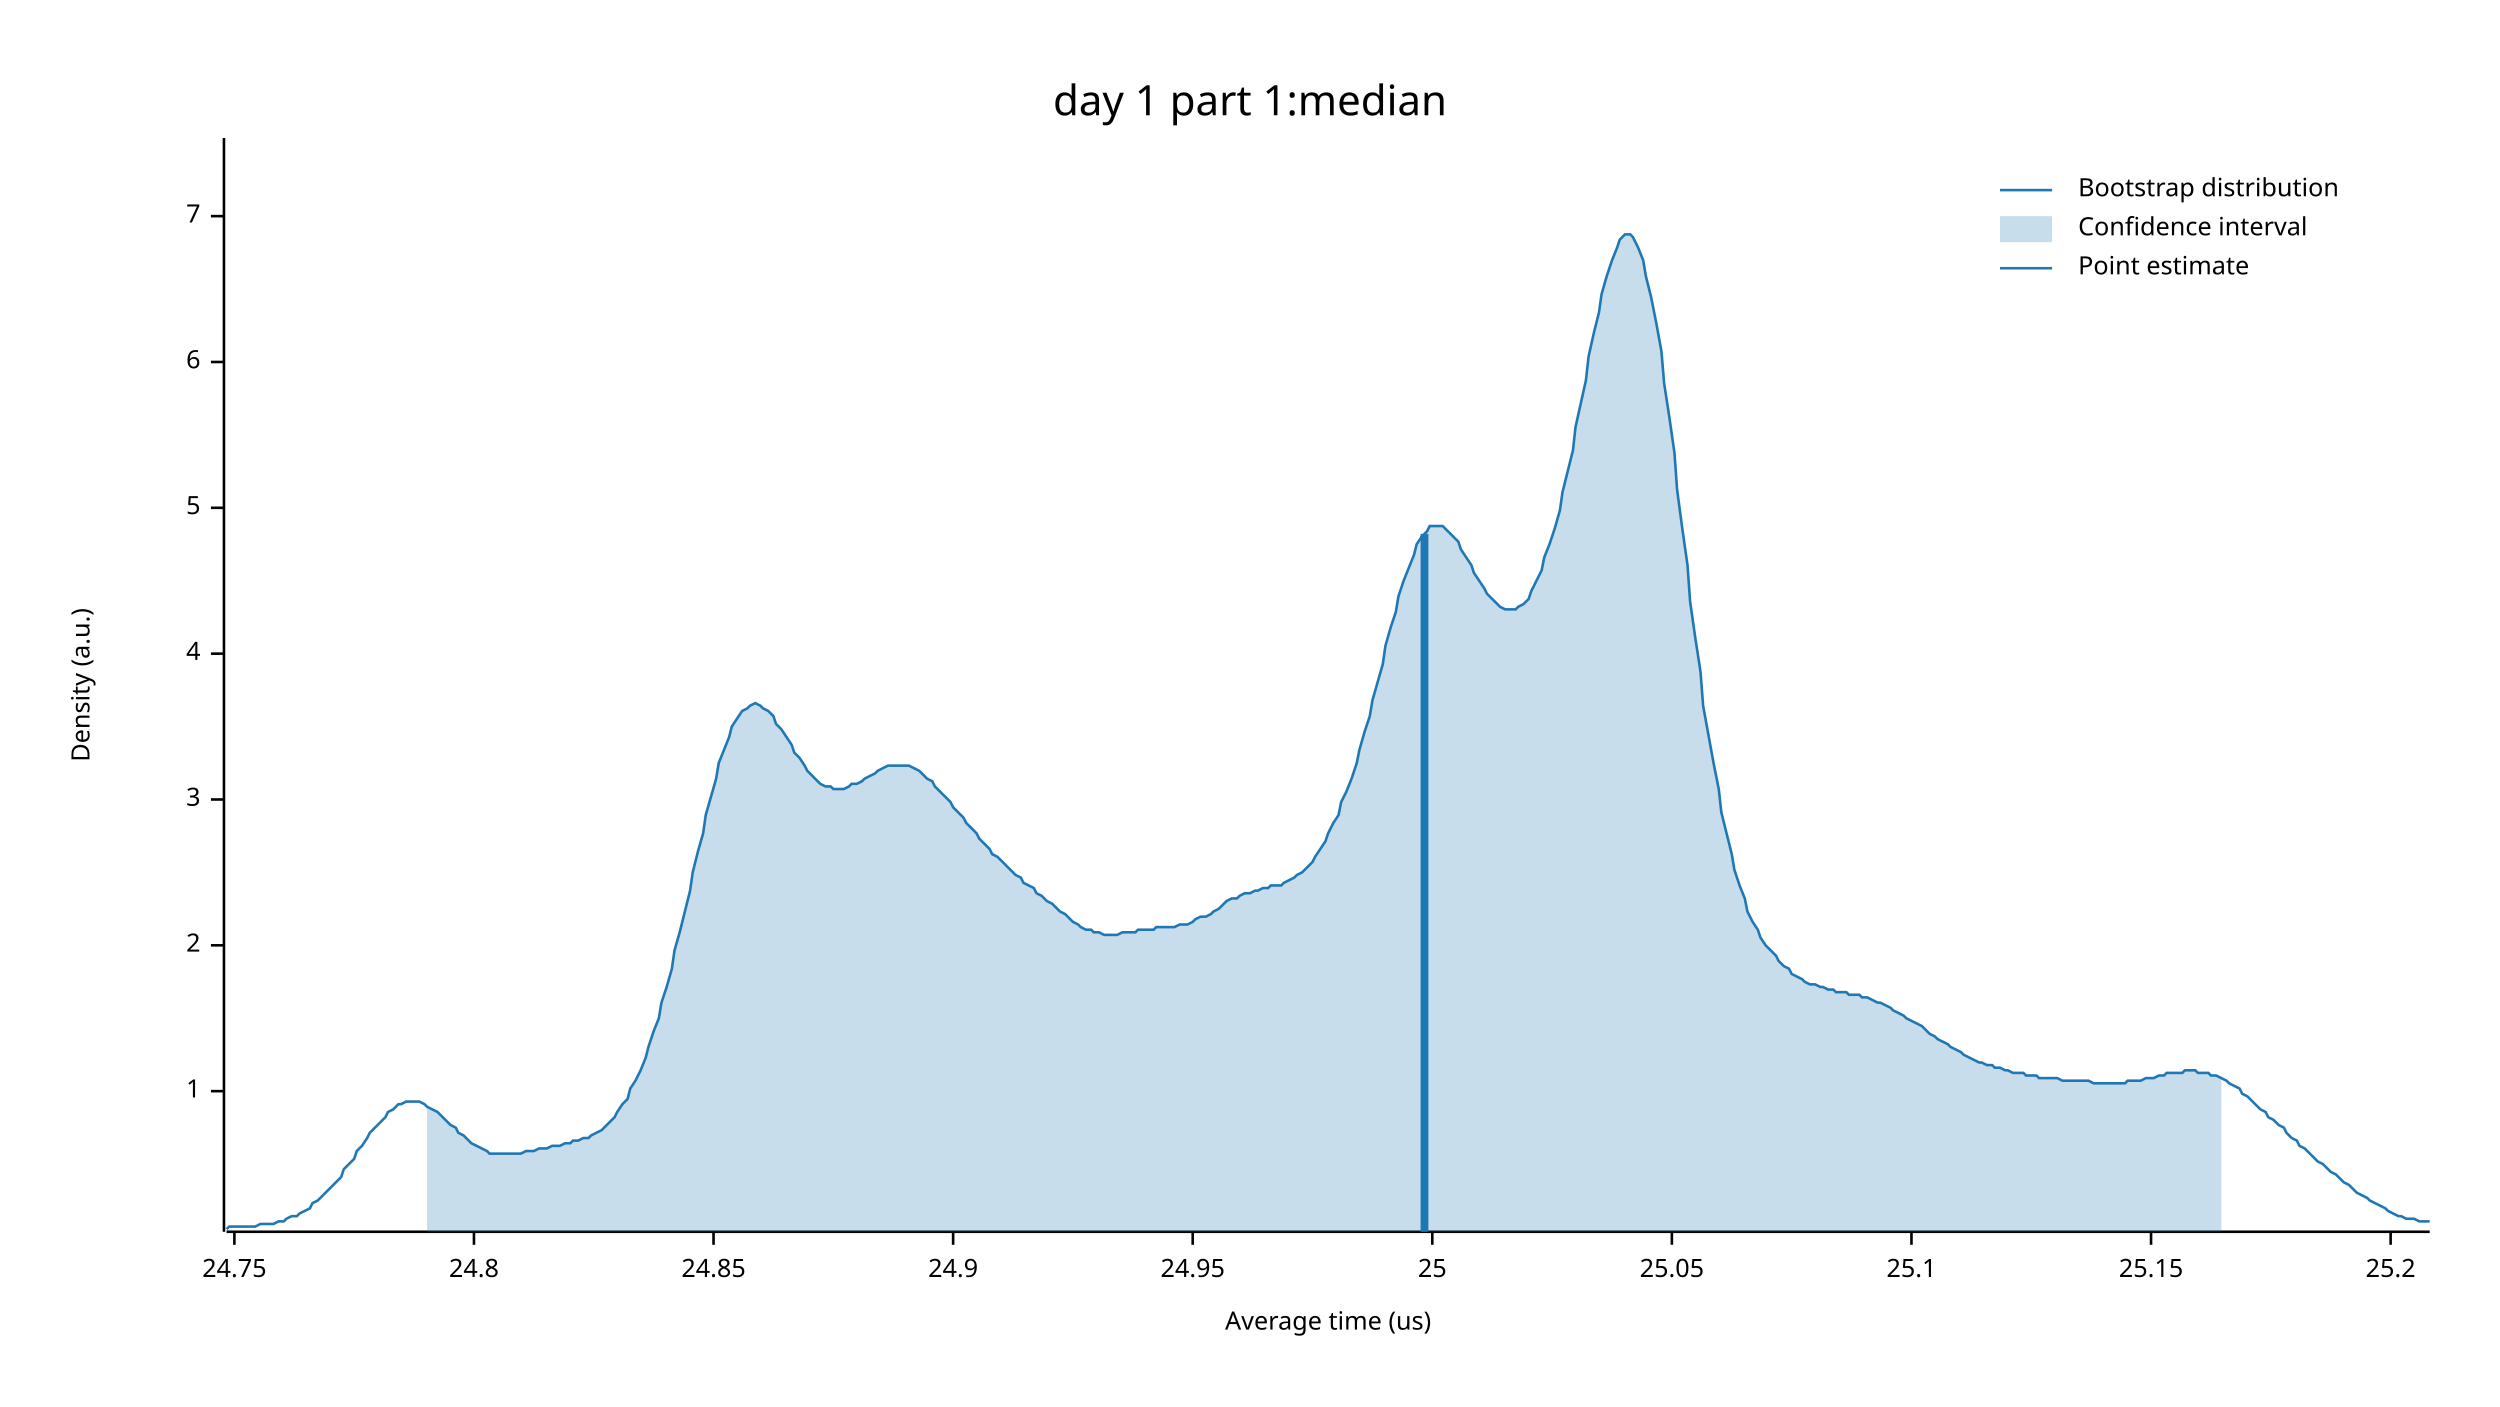
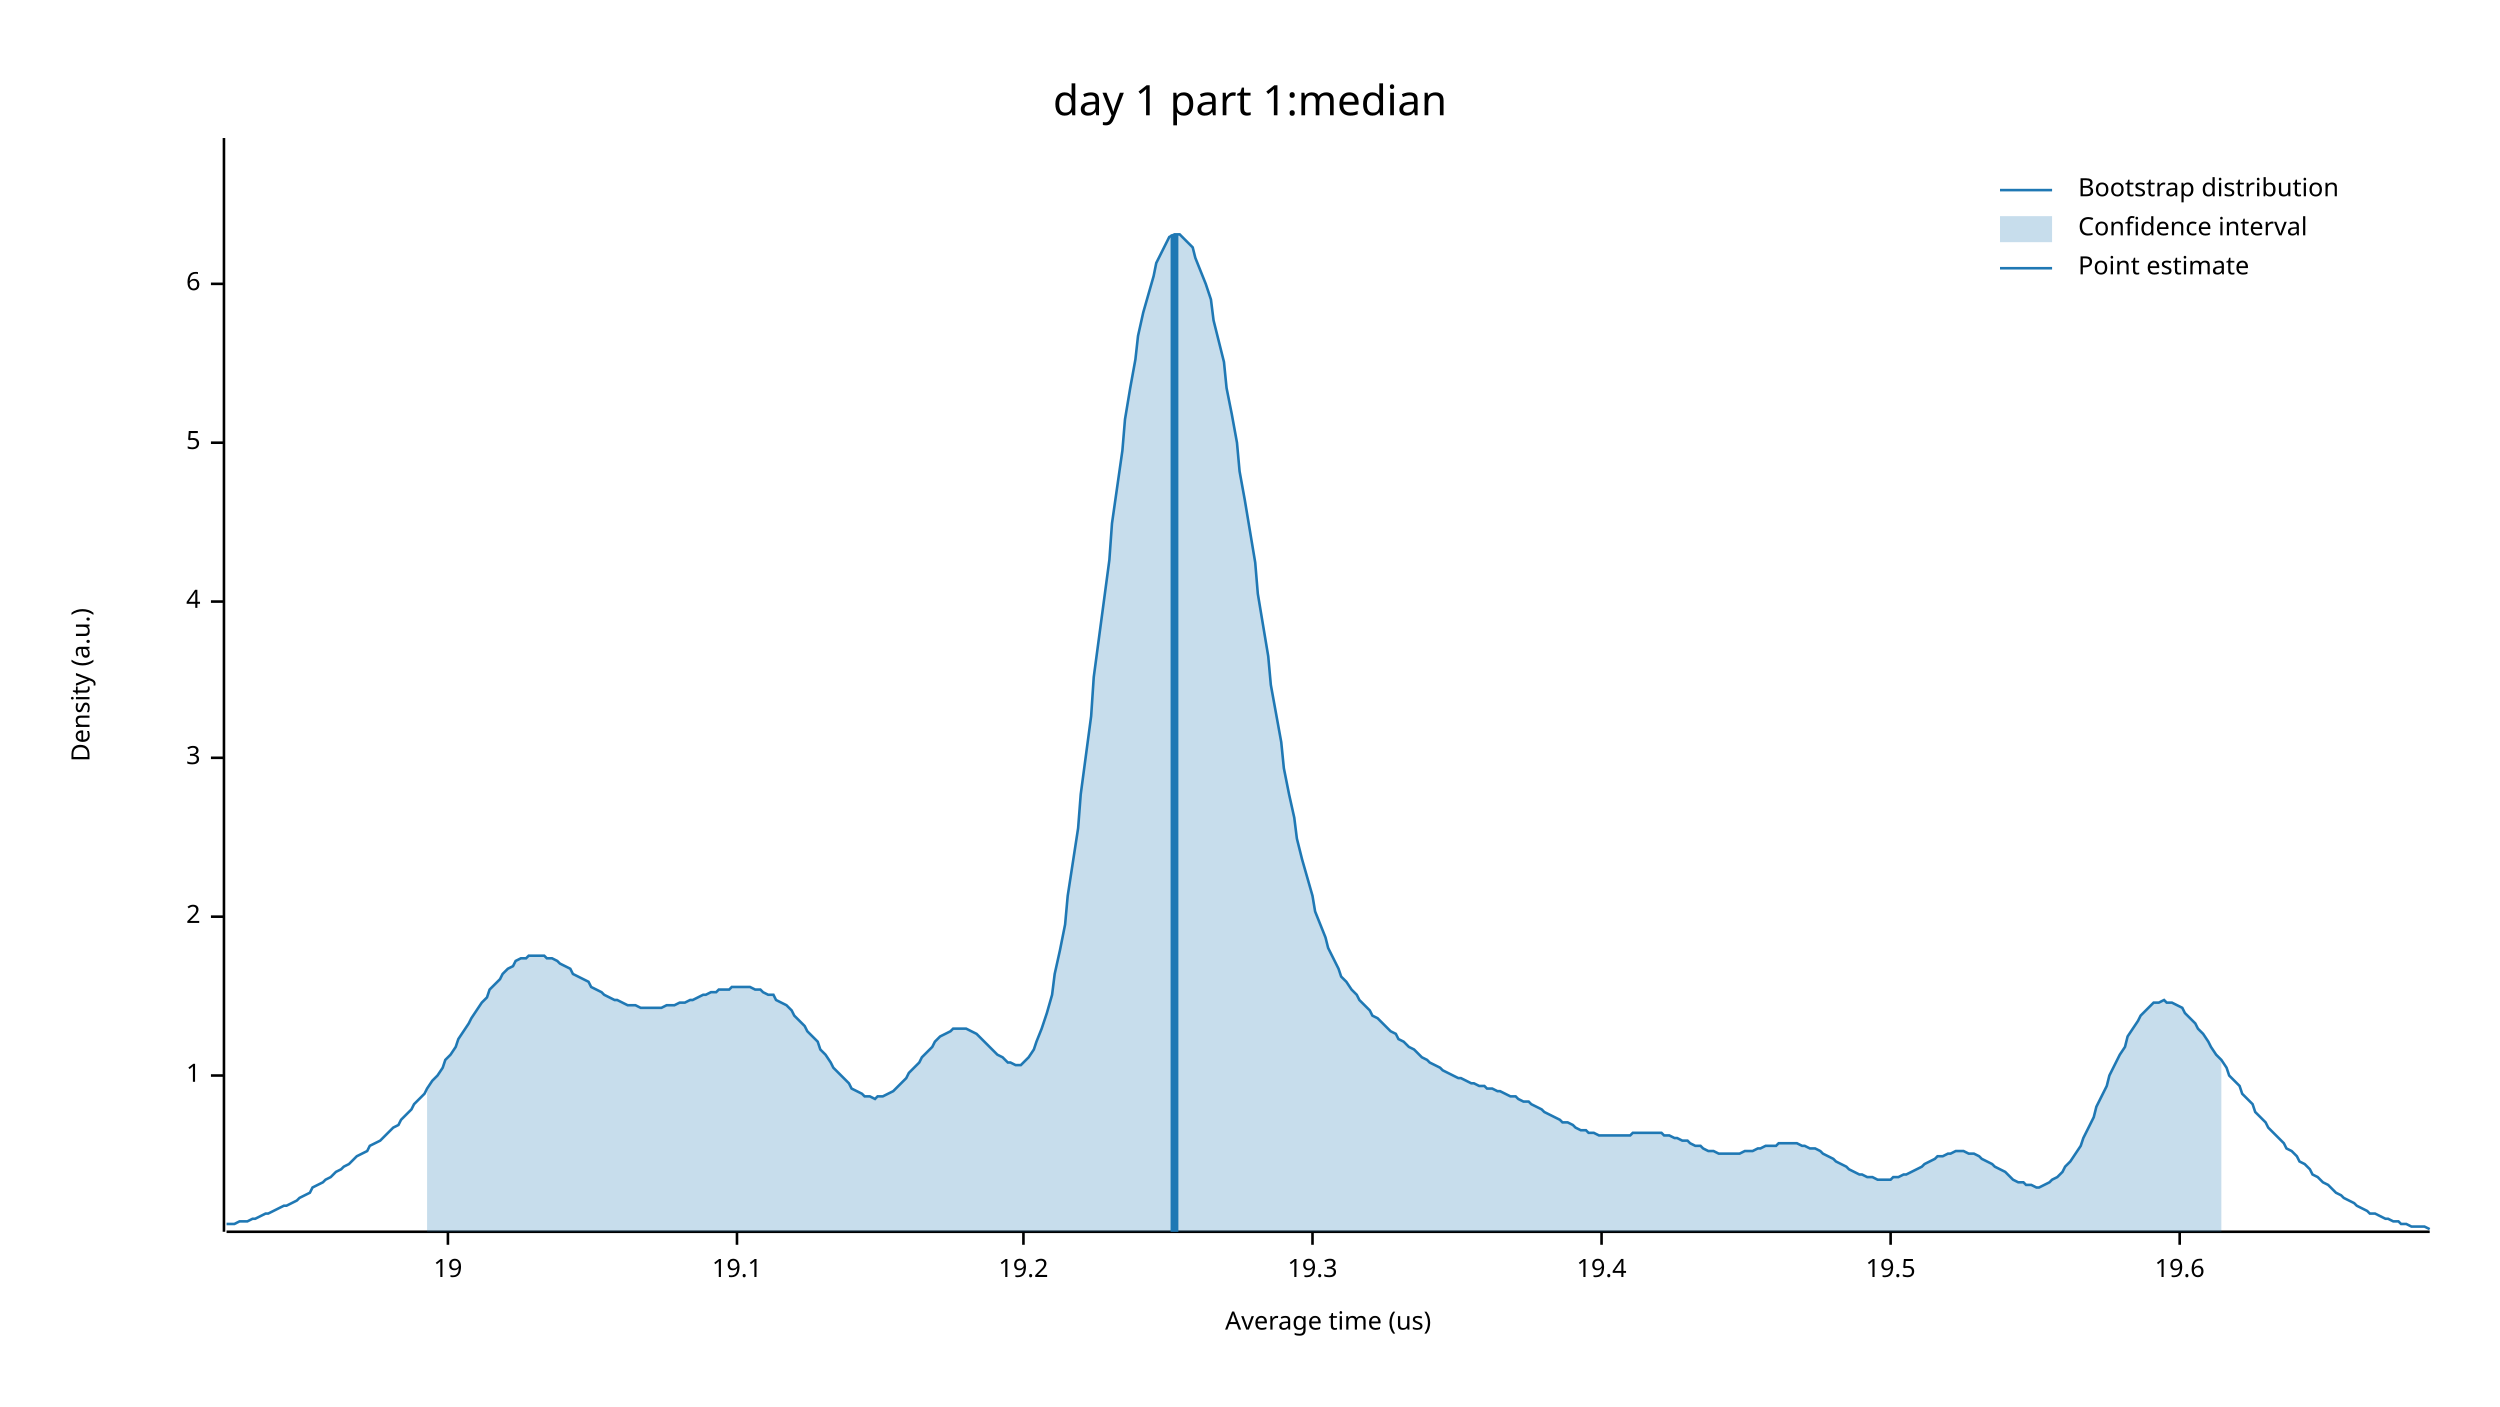
<svg xmlns="http://www.w3.org/2000/svg" width="960" height="540" viewBox="0 0 960 540">
  <text x="480" y="32" dy="0.76em" text-anchor="middle" font-family="sans-serif" font-size="16.129" opacity="1" fill="#000000">
day 1 part 1:median
</text>
  <text x="27" y="263" dy="0.76em" text-anchor="middle" font-family="sans-serif" font-size="9.677" opacity="1" fill="#000000" transform="rotate(270, 27, 263)">
Density (a.u.)
</text>
  <text x="510" y="513" dy="-0.5ex" text-anchor="middle" font-family="sans-serif" font-size="9.677" opacity="1" fill="#000000">
Average time (us)
</text>
  <polyline fill="none" opacity="1" stroke="#000000" stroke-width="1" points="86,53 86,473 " />
-   <text x="77" y="419" dy="0.5ex" text-anchor="end" font-family="sans-serif" font-size="9.677" opacity="1" fill="#000000">
+   <text x="77" y="413" dy="0.5ex" text-anchor="end" font-family="sans-serif" font-size="9.677" opacity="1" fill="#000000">
1
</text>
-   <polyline fill="none" opacity="1" stroke="#000000" stroke-width="1" points="81,419 86,419 " />
-   <text x="77" y="363" dy="0.5ex" text-anchor="end" font-family="sans-serif" font-size="9.677" opacity="1" fill="#000000">
+   <polyline fill="none" opacity="1" stroke="#000000" stroke-width="1" points="81,413 86,413 " />
+   <text x="77" y="352" dy="0.5ex" text-anchor="end" font-family="sans-serif" font-size="9.677" opacity="1" fill="#000000">
2
</text>
-   <polyline fill="none" opacity="1" stroke="#000000" stroke-width="1" points="81,363 86,363 " />
-   <text x="77" y="307" dy="0.5ex" text-anchor="end" font-family="sans-serif" font-size="9.677" opacity="1" fill="#000000">
+   <polyline fill="none" opacity="1" stroke="#000000" stroke-width="1" points="81,352 86,352 " />
+   <text x="77" y="291" dy="0.5ex" text-anchor="end" font-family="sans-serif" font-size="9.677" opacity="1" fill="#000000">
3
</text>
-   <polyline fill="none" opacity="1" stroke="#000000" stroke-width="1" points="81,307 86,307 " />
-   <text x="77" y="251" dy="0.5ex" text-anchor="end" font-family="sans-serif" font-size="9.677" opacity="1" fill="#000000">
+   <polyline fill="none" opacity="1" stroke="#000000" stroke-width="1" points="81,291 86,291 " />
+   <text x="77" y="231" dy="0.5ex" text-anchor="end" font-family="sans-serif" font-size="9.677" opacity="1" fill="#000000">
4
</text>
-   <polyline fill="none" opacity="1" stroke="#000000" stroke-width="1" points="81,251 86,251 " />
-   <text x="77" y="195" dy="0.5ex" text-anchor="end" font-family="sans-serif" font-size="9.677" opacity="1" fill="#000000">
+   <polyline fill="none" opacity="1" stroke="#000000" stroke-width="1" points="81,231 86,231 " />
+   <text x="77" y="170" dy="0.5ex" text-anchor="end" font-family="sans-serif" font-size="9.677" opacity="1" fill="#000000">
5
</text>
-   <polyline fill="none" opacity="1" stroke="#000000" stroke-width="1" points="81,195 86,195 " />
-   <text x="77" y="139" dy="0.5ex" text-anchor="end" font-family="sans-serif" font-size="9.677" opacity="1" fill="#000000">
+   <polyline fill="none" opacity="1" stroke="#000000" stroke-width="1" points="81,170 86,170 " />
+   <text x="77" y="109" dy="0.5ex" text-anchor="end" font-family="sans-serif" font-size="9.677" opacity="1" fill="#000000">
6
</text>
-   <polyline fill="none" opacity="1" stroke="#000000" stroke-width="1" points="81,139 86,139 " />
-   <text x="77" y="83" dy="0.5ex" text-anchor="end" font-family="sans-serif" font-size="9.677" opacity="1" fill="#000000">
- 7
+   <polyline fill="none" opacity="1" stroke="#000000" stroke-width="1" points="81,109 86,109 " />
+   <polyline fill="none" opacity="1" stroke="#000000" stroke-width="1" points="87,473 933,473 " />
+   <text x="172" y="483" dy="0.76em" text-anchor="middle" font-family="sans-serif" font-size="9.677" opacity="1" fill="#000000">
+ 19
</text>
-   <polyline fill="none" opacity="1" stroke="#000000" stroke-width="1" points="81,83 86,83 " />
-   <polyline fill="none" opacity="1" stroke="#000000" stroke-width="1" points="87,473 933,473 " />
-   <text x="90" y="483" dy="0.76em" text-anchor="middle" font-family="sans-serif" font-size="9.677" opacity="1" fill="#000000">
- 24.75
+   <polyline fill="none" opacity="1" stroke="#000000" stroke-width="1" points="172,473 172,478 " />
+   <text x="283" y="483" dy="0.76em" text-anchor="middle" font-family="sans-serif" font-size="9.677" opacity="1" fill="#000000">
+ 19.1
</text>
-   <polyline fill="none" opacity="1" stroke="#000000" stroke-width="1" points="90,473 90,478 " />
-   <text x="182" y="483" dy="0.76em" text-anchor="middle" font-family="sans-serif" font-size="9.677" opacity="1" fill="#000000">
- 24.8
+   <polyline fill="none" opacity="1" stroke="#000000" stroke-width="1" points="283,473 283,478 " />
+   <text x="393" y="483" dy="0.76em" text-anchor="middle" font-family="sans-serif" font-size="9.677" opacity="1" fill="#000000">
+ 19.2
</text>
-   <polyline fill="none" opacity="1" stroke="#000000" stroke-width="1" points="182,473 182,478 " />
-   <text x="274" y="483" dy="0.76em" text-anchor="middle" font-family="sans-serif" font-size="9.677" opacity="1" fill="#000000">
- 24.85
+   <polyline fill="none" opacity="1" stroke="#000000" stroke-width="1" points="393,473 393,478 " />
+   <text x="504" y="483" dy="0.76em" text-anchor="middle" font-family="sans-serif" font-size="9.677" opacity="1" fill="#000000">
+ 19.3
</text>
-   <polyline fill="none" opacity="1" stroke="#000000" stroke-width="1" points="274,473 274,478 " />
-   <text x="366" y="483" dy="0.76em" text-anchor="middle" font-family="sans-serif" font-size="9.677" opacity="1" fill="#000000">
- 24.9
+   <polyline fill="none" opacity="1" stroke="#000000" stroke-width="1" points="504,473 504,478 " />
+   <text x="615" y="483" dy="0.76em" text-anchor="middle" font-family="sans-serif" font-size="9.677" opacity="1" fill="#000000">
+ 19.4
</text>
-   <polyline fill="none" opacity="1" stroke="#000000" stroke-width="1" points="366,473 366,478 " />
-   <text x="458" y="483" dy="0.76em" text-anchor="middle" font-family="sans-serif" font-size="9.677" opacity="1" fill="#000000">
- 24.95
+   <polyline fill="none" opacity="1" stroke="#000000" stroke-width="1" points="615,473 615,478 " />
+   <text x="726" y="483" dy="0.76em" text-anchor="middle" font-family="sans-serif" font-size="9.677" opacity="1" fill="#000000">
+ 19.5
</text>
-   <polyline fill="none" opacity="1" stroke="#000000" stroke-width="1" points="458,473 458,478 " />
-   <text x="550" y="483" dy="0.76em" text-anchor="middle" font-family="sans-serif" font-size="9.677" opacity="1" fill="#000000">
- 25
+   <polyline fill="none" opacity="1" stroke="#000000" stroke-width="1" points="726,473 726,478 " />
+   <text x="837" y="483" dy="0.76em" text-anchor="middle" font-family="sans-serif" font-size="9.677" opacity="1" fill="#000000">
+ 19.6
</text>
-   <polyline fill="none" opacity="1" stroke="#000000" stroke-width="1" points="550,473 550,478 " />
-   <text x="642" y="483" dy="0.76em" text-anchor="middle" font-family="sans-serif" font-size="9.677" opacity="1" fill="#000000">
- 25.05
- </text>
-   <polyline fill="none" opacity="1" stroke="#000000" stroke-width="1" points="642,473 642,478 " />
-   <text x="734" y="483" dy="0.76em" text-anchor="middle" font-family="sans-serif" font-size="9.677" opacity="1" fill="#000000">
- 25.1
- </text>
-   <polyline fill="none" opacity="1" stroke="#000000" stroke-width="1" points="734,473 734,478 " />
-   <text x="826" y="483" dy="0.76em" text-anchor="middle" font-family="sans-serif" font-size="9.677" opacity="1" fill="#000000">
- 25.15
- </text>
-   <polyline fill="none" opacity="1" stroke="#000000" stroke-width="1" points="826,473 826,478 " />
-   <text x="918" y="483" dy="0.76em" text-anchor="middle" font-family="sans-serif" font-size="9.677" opacity="1" fill="#000000">
- 25.2
- </text>
-   <polyline fill="none" opacity="1" stroke="#000000" stroke-width="1" points="918,473 918,478 " />
-   <polyline fill="none" opacity="1" stroke="#1F78B4" stroke-width="1" points="87,472 88,471 90,471 92,471 93,471 95,471 97,471 98,471 100,470 102,470 103,470 105,470 107,469 109,469 110,468 112,467 114,467 115,466 117,465 119,464 120,462 122,461 124,459 125,458 127,456 129,454 131,452 132,449 134,447 136,445 137,442 139,440 141,437 142,435 144,433 146,431 148,429 149,427 151,426 153,424 154,424 156,423 158,423 159,423 161,423 163,424 164,425 166,426 168,427 170,429 171,430 173,432 175,433 176,435 178,436 180,438 181,439 183,440 185,441 187,442 188,443 190,443 192,443 193,443 195,443 197,443 198,443 200,443 202,442 203,442 205,442 207,441 209,441 210,441 212,440 214,440 215,440 217,439 219,439 220,438 222,438 224,437 226,437 227,436 229,435 231,434 232,433 234,431 236,429 237,427 239,424 241,422 242,418 244,415 246,411 248,406 249,402 251,396 253,391 254,385 256,379 258,372 259,365 261,358 263,350 265,342 266,335 268,327 270,320 271,313 273,306 275,299 276,293 278,288 280,283 281,279 283,276 285,273 287,272 288,271 290,270 292,271 293,272 295,273 297,275 298,278 300,280 302,283 304,286 305,289 307,291 309,294 310,296 312,298 314,300 315,301 317,302 319,302 320,303 322,303 324,303 326,302 327,301 329,301 331,300 332,299 334,298 336,297 337,296 339,295 341,294 343,294 344,294 346,294 348,294 349,294 351,295 353,296 354,297 356,299 358,300 359,302 361,304 363,306 365,308 366,310 368,312 370,314 371,316 373,318 375,320 376,322 378,324 380,326 381,328 383,329 385,331 387,333 388,334 390,336 392,337 393,339 395,340 397,341 398,343 400,344 402,346 404,347 405,348 407,350 409,351 410,352 412,354 414,355 415,356 417,357 419,357 420,358 422,358 424,359 426,359 427,359 429,359 431,358 432,358 434,358 436,358 437,357 439,357 441,357 443,357 444,356 446,356 448,356 449,356 451,356 453,355 454,355 456,355 458,354 459,353 461,352 463,352 465,351 466,350 468,349 470,347 471,346 473,345 475,345 476,344 478,343 480,343 482,342 483,342 485,341 487,341 488,340 490,340 492,340 493,339 495,338 497,337 498,336 500,335 502,333 504,331 505,329 507,326 509,323 510,320 512,316 514,313 515,308 517,304 519,299 521,293 522,288 524,281 526,275 527,269 529,262 531,255 532,248 534,241 536,235 537,229 539,223 541,218 543,213 544,209 546,206 548,204 549,202 551,202 553,202 554,202 556,204 558,206 560,208 561,211 563,214 565,217 566,220 568,223 570,226 571,228 573,230 575,232 576,233 578,234 580,234 582,234 583,233 585,232 587,230 588,227 590,223 592,219 593,214 595,209 597,203 599,196 600,189 602,181 604,173 605,164 607,155 609,146 610,137 612,128 614,120 615,113 617,106 619,100 621,95 622,92 624,90 626,90 627,91 629,95 631,100 632,106 634,114 636,124 638,135 639,147 641,160 643,174 644,188 646,203 648,217 649,231 651,245 653,258 654,271 656,282 658,293 660,303 661,312 663,320 665,328 666,334 668,340 670,345 671,350 673,354 675,357 676,360 678,363 680,365 682,367 683,369 685,371 687,372 688,374 690,375 692,376 693,377 695,378 697,378 699,379 700,379 702,380 704,380 705,381 707,381 709,381 710,382 712,382 714,382 715,383 717,383 719,384 721,385 722,385 724,386 726,387 727,388 729,389 731,390 732,391 734,392 736,393 738,394 739,395 741,397 743,398 744,399 746,400 748,401 749,402 751,403 753,404 754,405 756,406 758,407 760,408 761,408 763,409 765,409 766,410 768,410 770,411 771,411 773,412 775,412 777,412 778,413 780,413 782,413 783,414 785,414 787,414 788,414 790,414 792,415 793,415 795,415 797,415 799,415 800,415 802,415 804,416 805,416 807,416 809,416 810,416 812,416 814,416 816,416 817,415 819,415 821,415 822,415 824,414 826,414 827,414 829,413 831,413 832,412 834,412 836,412 838,412 839,411 841,411 843,411 844,412 846,412 848,412 849,413 851,413 853,414 855,415 856,416 858,417 860,418 861,420 863,421 865,423 866,424 868,426 870,427 871,429 873,430 875,432 877,433 878,435 880,437 882,438 883,440 885,441 887,443 888,444 890,446 892,447 894,449 895,450 897,451 899,453 900,454 902,455 904,457 905,458 907,459 909,460 910,461 912,462 914,463 916,464 917,465 919,466 921,467 922,467 924,468 926,468 927,468 929,469 931,469 933,469 " />
-   <polygon opacity="0.25" fill="#1F78B4" points="164,425 166,426 168,427 170,429 171,430 173,432 175,433 176,435 178,436 180,438 181,439 183,440 185,441 187,442 188,443 190,443 192,443 193,443 195,443 197,443 198,443 200,443 202,442 203,442 205,442 207,441 209,441 210,441 212,440 214,440 215,440 217,439 219,439 220,438 222,438 224,437 226,437 227,436 229,435 231,434 232,433 234,431 236,429 237,427 239,424 241,422 242,418 244,415 246,411 248,406 249,402 251,396 253,391 254,385 256,379 258,372 259,365 261,358 263,350 265,342 266,335 268,327 270,320 271,313 273,306 275,299 276,293 278,288 280,283 281,279 283,276 285,273 287,272 288,271 290,270 292,271 293,272 295,273 297,275 298,278 300,280 302,283 304,286 305,289 307,291 309,294 310,296 312,298 314,300 315,301 317,302 319,302 320,303 322,303 324,303 326,302 327,301 329,301 331,300 332,299 334,298 336,297 337,296 339,295 341,294 343,294 344,294 346,294 348,294 349,294 351,295 353,296 354,297 356,299 358,300 359,302 361,304 363,306 365,308 366,310 368,312 370,314 371,316 373,318 375,320 376,322 378,324 380,326 381,328 383,329 385,331 387,333 388,334 390,336 392,337 393,339 395,340 397,341 398,343 400,344 402,346 404,347 405,348 407,350 409,351 410,352 412,354 414,355 415,356 417,357 419,357 420,358 422,358 424,359 426,359 427,359 429,359 431,358 432,358 434,358 436,358 437,357 439,357 441,357 443,357 444,356 446,356 448,356 449,356 451,356 453,355 454,355 456,355 458,354 459,353 461,352 463,352 465,351 466,350 468,349 470,347 471,346 473,345 475,345 476,344 478,343 480,343 482,342 483,342 485,341 487,341 488,340 490,340 492,340 493,339 495,338 497,337 498,336 500,335 502,333 504,331 505,329 507,326 509,323 510,320 512,316 514,313 515,308 517,304 519,299 521,293 522,288 524,281 526,275 527,269 529,262 531,255 532,248 534,241 536,235 537,229 539,223 541,218 543,213 544,209 546,206 548,204 549,202 551,202 553,202 554,202 556,204 558,206 560,208 561,211 563,214 565,217 566,220 568,223 570,226 571,228 573,230 575,232 576,233 578,234 580,234 582,234 583,233 585,232 587,230 588,227 590,223 592,219 593,214 595,209 597,203 599,196 600,189 602,181 604,173 605,164 607,155 609,146 610,137 612,128 614,120 615,113 617,106 619,100 621,95 622,92 624,90 626,90 627,91 629,95 631,100 632,106 634,114 636,124 638,135 639,147 641,160 643,174 644,188 646,203 648,217 649,231 651,245 653,258 654,271 656,282 658,293 660,303 661,312 663,320 665,328 666,334 668,340 670,345 671,350 673,354 675,357 676,360 678,363 680,365 682,367 683,369 685,371 687,372 688,374 690,375 692,376 693,377 695,378 697,378 699,379 700,379 702,380 704,380 705,381 707,381 709,381 710,382 712,382 714,382 715,383 717,383 719,384 721,385 722,385 724,386 726,387 727,388 729,389 731,390 732,391 734,392 736,393 738,394 739,395 741,397 743,398 744,399 746,400 748,401 749,402 751,403 753,404 754,405 756,406 758,407 760,408 761,408 763,409 765,409 766,410 768,410 770,411 771,411 773,412 775,412 777,412 778,413 780,413 782,413 783,414 785,414 787,414 788,414 790,414 792,415 793,415 795,415 797,415 799,415 800,415 802,415 804,416 805,416 807,416 809,416 810,416 812,416 814,416 816,416 817,415 819,415 821,415 822,415 824,414 826,414 827,414 829,413 831,413 832,412 834,412 836,412 838,412 839,411 841,411 843,411 844,412 846,412 848,412 849,413 851,413 853,414 853,473 164,473 " />
-   <polyline fill="none" opacity="1" stroke="#1F78B4" stroke-width="3" points="547,473 547,205 " />
+   <polyline fill="none" opacity="1" stroke="#000000" stroke-width="1" points="837,473 837,478 " />
+   <polyline fill="none" opacity="1" stroke="#1F78B4" stroke-width="1" points="87,470 88,470 90,470 92,469 93,469 95,469 97,468 98,468 100,467 102,466 103,466 105,465 107,464 109,463 110,463 112,462 114,461 115,460 117,459 119,458 120,456 122,455 124,454 125,453 127,452 129,450 131,449 132,448 134,447 136,445 137,444 139,443 141,442 142,440 144,439 146,438 148,436 149,435 151,433 153,432 154,430 156,428 158,426 159,424 161,422 163,420 164,418 166,415 168,413 170,410 171,407 173,405 175,402 176,399 178,396 180,393 181,391 183,388 185,385 187,383 188,380 190,378 192,376 193,374 195,372 197,371 198,369 200,368 202,368 203,367 205,367 207,367 209,367 210,368 212,368 214,369 215,370 217,371 219,372 220,374 222,375 224,376 226,377 227,379 229,380 231,381 232,382 234,383 236,384 237,384 239,385 241,386 242,386 244,386 246,387 248,387 249,387 251,387 253,387 254,387 256,386 258,386 259,386 261,385 263,385 265,384 266,384 268,383 270,382 271,382 273,381 275,381 276,380 278,380 280,380 281,379 283,379 285,379 287,379 288,379 290,380 292,380 293,381 295,382 297,382 298,384 300,385 302,386 304,388 305,390 307,392 309,394 310,396 312,398 314,400 315,403 317,405 319,408 320,410 322,412 324,414 326,416 327,418 329,419 331,420 332,421 334,421 336,422 337,421 339,421 341,420 343,419 344,418 346,416 348,414 349,412 351,410 353,408 354,406 356,404 358,402 359,400 361,398 363,397 365,396 366,395 368,395 370,395 371,395 373,396 375,397 376,398 378,400 380,402 381,403 383,405 385,406 387,408 388,408 390,409 392,409 393,408 395,406 397,403 398,400 400,395 402,389 404,382 405,374 407,365 409,355 410,344 412,331 414,318 415,305 417,290 419,275 420,260 422,245 424,230 426,215 427,201 429,187 431,173 432,161 434,149 436,138 437,129 439,120 441,113 443,106 444,101 446,97 448,93 449,91 451,90 453,90 454,91 456,93 458,95 459,99 461,104 463,109 465,115 466,123 468,131 470,139 471,149 473,159 475,170 476,181 478,192 480,204 482,216 483,228 485,240 487,252 488,263 490,274 492,285 493,295 495,305 497,314 498,322 500,330 502,337 504,344 505,350 507,355 509,360 510,364 512,368 514,372 515,375 517,377 519,380 521,382 522,384 524,386 526,388 527,390 529,391 531,393 532,394 534,396 536,397 537,399 539,400 541,402 543,403 544,404 546,406 548,407 549,408 551,409 553,410 554,411 556,412 558,413 560,414 561,414 563,415 565,416 566,416 568,417 570,417 571,418 573,418 575,419 576,419 578,420 580,421 582,421 583,422 585,423 587,423 588,424 590,425 592,426 593,427 595,428 597,429 599,430 600,431 602,431 604,432 605,433 607,434 609,434 610,435 612,435 614,436 615,436 617,436 619,436 621,436 622,436 624,436 626,436 627,435 629,435 631,435 632,435 634,435 636,435 638,435 639,436 641,436 643,437 644,437 646,438 648,438 649,439 651,440 653,440 654,441 656,442 658,442 660,443 661,443 663,443 665,443 666,443 668,443 670,442 671,442 673,442 675,441 676,441 678,440 680,440 682,440 683,439 685,439 687,439 688,439 690,439 692,440 693,440 695,441 697,441 699,442 700,443 702,444 704,445 705,446 707,447 709,448 710,449 712,450 714,451 715,451 717,452 719,452 721,453 722,453 724,453 726,453 727,452 729,452 731,451 732,451 734,450 736,449 738,448 739,447 741,446 743,445 744,444 746,444 748,443 749,443 751,442 753,442 754,442 756,443 758,443 760,444 761,445 763,446 765,447 766,448 768,449 770,450 771,451 773,453 775,454 777,454 778,455 780,455 782,456 783,456 785,455 787,454 788,453 790,452 792,450 793,448 795,446 797,443 799,440 800,437 802,433 804,429 805,425 807,421 809,417 810,413 812,409 814,405 816,402 817,398 819,395 821,392 822,390 824,388 826,386 827,385 829,385 831,384 832,385 834,385 836,386 838,387 839,389 841,391 843,393 844,395 846,397 848,400 849,402 851,405 853,407 855,410 856,413 858,415 860,417 861,420 863,422 865,424 866,427 868,429 870,431 871,433 873,435 875,437 877,439 878,441 880,442 882,444 883,446 885,447 887,449 888,451 890,452 892,454 894,455 895,456 897,458 899,459 900,460 902,461 904,462 905,463 907,464 909,465 910,466 912,466 914,467 916,468 917,468 919,469 921,469 922,470 924,470 926,471 927,471 929,471 931,471 933,472 " />
+   <polygon opacity="0.25" fill="#1F78B4" points="164,418 166,415 168,413 170,410 171,407 173,405 175,402 176,399 178,396 180,393 181,391 183,388 185,385 187,383 188,380 190,378 192,376 193,374 195,372 197,371 198,369 200,368 202,368 203,367 205,367 207,367 209,367 210,368 212,368 214,369 215,370 217,371 219,372 220,374 222,375 224,376 226,377 227,379 229,380 231,381 232,382 234,383 236,384 237,384 239,385 241,386 242,386 244,386 246,387 248,387 249,387 251,387 253,387 254,387 256,386 258,386 259,386 261,385 263,385 265,384 266,384 268,383 270,382 271,382 273,381 275,381 276,380 278,380 280,380 281,379 283,379 285,379 287,379 288,379 290,380 292,380 293,381 295,382 297,382 298,384 300,385 302,386 304,388 305,390 307,392 309,394 310,396 312,398 314,400 315,403 317,405 319,408 320,410 322,412 324,414 326,416 327,418 329,419 331,420 332,421 334,421 336,422 337,421 339,421 341,420 343,419 344,418 346,416 348,414 349,412 351,410 353,408 354,406 356,404 358,402 359,400 361,398 363,397 365,396 366,395 368,395 370,395 371,395 373,396 375,397 376,398 378,400 380,402 381,403 383,405 385,406 387,408 388,408 390,409 392,409 393,408 395,406 397,403 398,400 400,395 402,389 404,382 405,374 407,365 409,355 410,344 412,331 414,318 415,305 417,290 419,275 420,260 422,245 424,230 426,215 427,201 429,187 431,173 432,161 434,149 436,138 437,129 439,120 441,113 443,106 444,101 446,97 448,93 449,91 451,90 453,90 454,91 456,93 458,95 459,99 461,104 463,109 465,115 466,123 468,131 470,139 471,149 473,159 475,170 476,181 478,192 480,204 482,216 483,228 485,240 487,252 488,263 490,274 492,285 493,295 495,305 497,314 498,322 500,330 502,337 504,344 505,350 507,355 509,360 510,364 512,368 514,372 515,375 517,377 519,380 521,382 522,384 524,386 526,388 527,390 529,391 531,393 532,394 534,396 536,397 537,399 539,400 541,402 543,403 544,404 546,406 548,407 549,408 551,409 553,410 554,411 556,412 558,413 560,414 561,414 563,415 565,416 566,416 568,417 570,417 571,418 573,418 575,419 576,419 578,420 580,421 582,421 583,422 585,423 587,423 588,424 590,425 592,426 593,427 595,428 597,429 599,430 600,431 602,431 604,432 605,433 607,434 609,434 610,435 612,435 614,436 615,436 617,436 619,436 621,436 622,436 624,436 626,436 627,435 629,435 631,435 632,435 634,435 636,435 638,435 639,436 641,436 643,437 644,437 646,438 648,438 649,439 651,440 653,440 654,441 656,442 658,442 660,443 661,443 663,443 665,443 666,443 668,443 670,442 671,442 673,442 675,441 676,441 678,440 680,440 682,440 683,439 685,439 687,439 688,439 690,439 692,440 693,440 695,441 697,441 699,442 700,443 702,444 704,445 705,446 707,447 709,448 710,449 712,450 714,451 715,451 717,452 719,452 721,453 722,453 724,453 726,453 727,452 729,452 731,451 732,451 734,450 736,449 738,448 739,447 741,446 743,445 744,444 746,444 748,443 749,443 751,442 753,442 754,442 756,443 758,443 760,444 761,445 763,446 765,447 766,448 768,449 770,450 771,451 773,453 775,454 777,454 778,455 780,455 782,456 783,456 785,455 787,454 788,453 790,452 792,450 793,448 795,446 797,443 799,440 800,437 802,433 804,429 805,425 807,421 809,417 810,413 812,409 814,405 816,402 817,398 819,395 821,392 822,390 824,388 826,386 827,385 829,385 831,384 832,385 834,385 836,386 838,387 839,389 841,391 843,393 844,395 846,397 848,400 849,402 851,405 853,407 853,473 164,473 " />
+   <polyline fill="none" opacity="1" stroke="#1F78B4" stroke-width="3" points="451,473 451,90 " />
  <text x="798" y="68" dy="0.76em" text-anchor="start" font-family="sans-serif" font-size="9.677" opacity="1" fill="#000000">
Bootstrap distribution
</text>
  <text x="798" y="83" dy="0.76em" text-anchor="start" font-family="sans-serif" font-size="9.677" opacity="1" fill="#000000">
Confidence interval
</text>
  <text x="798" y="98" dy="0.76em" text-anchor="start" font-family="sans-serif" font-size="9.677" opacity="1" fill="#000000">
Point estimate
</text>
  <polyline fill="none" opacity="1" stroke="#1F78B4" stroke-width="1" points="768,73 788,73 " />
  <rect x="768" y="83" width="20" height="10" opacity="0.25" fill="#1F78B4" stroke="none" />
  <polyline fill="none" opacity="1" stroke="#1F78B4" stroke-width="1" points="768,103 788,103 " />
</svg>
